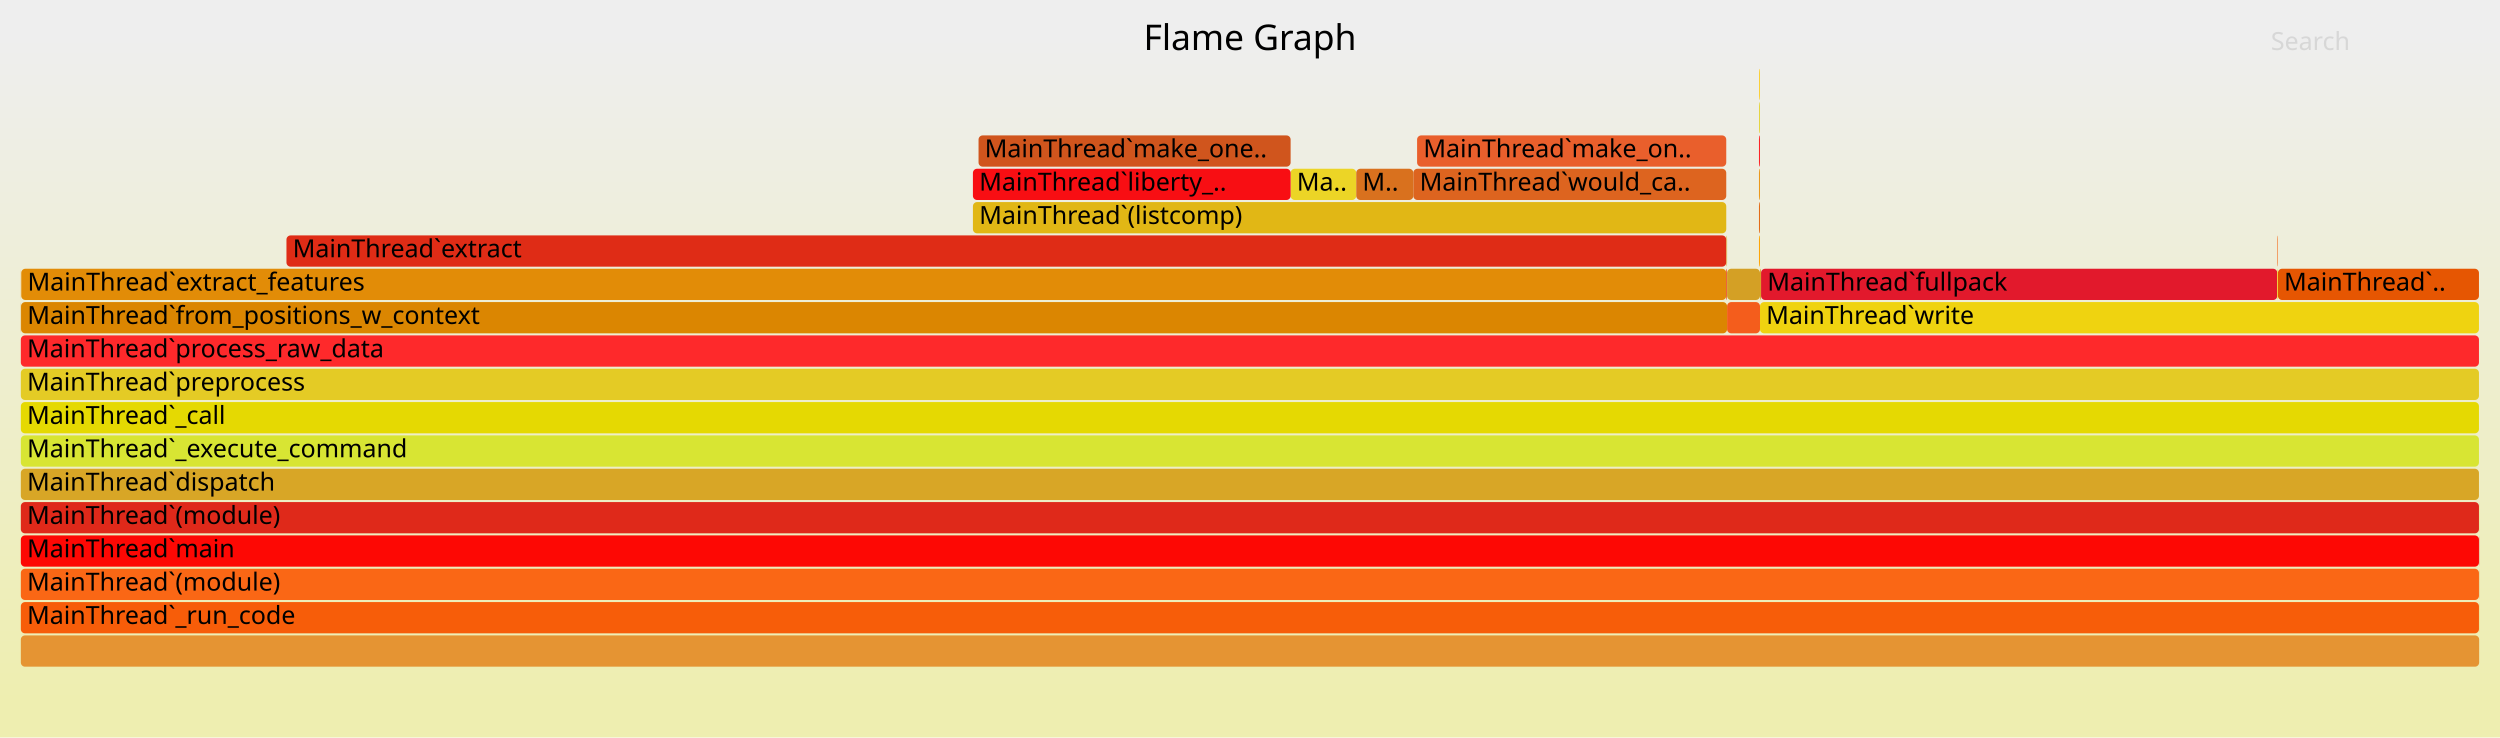
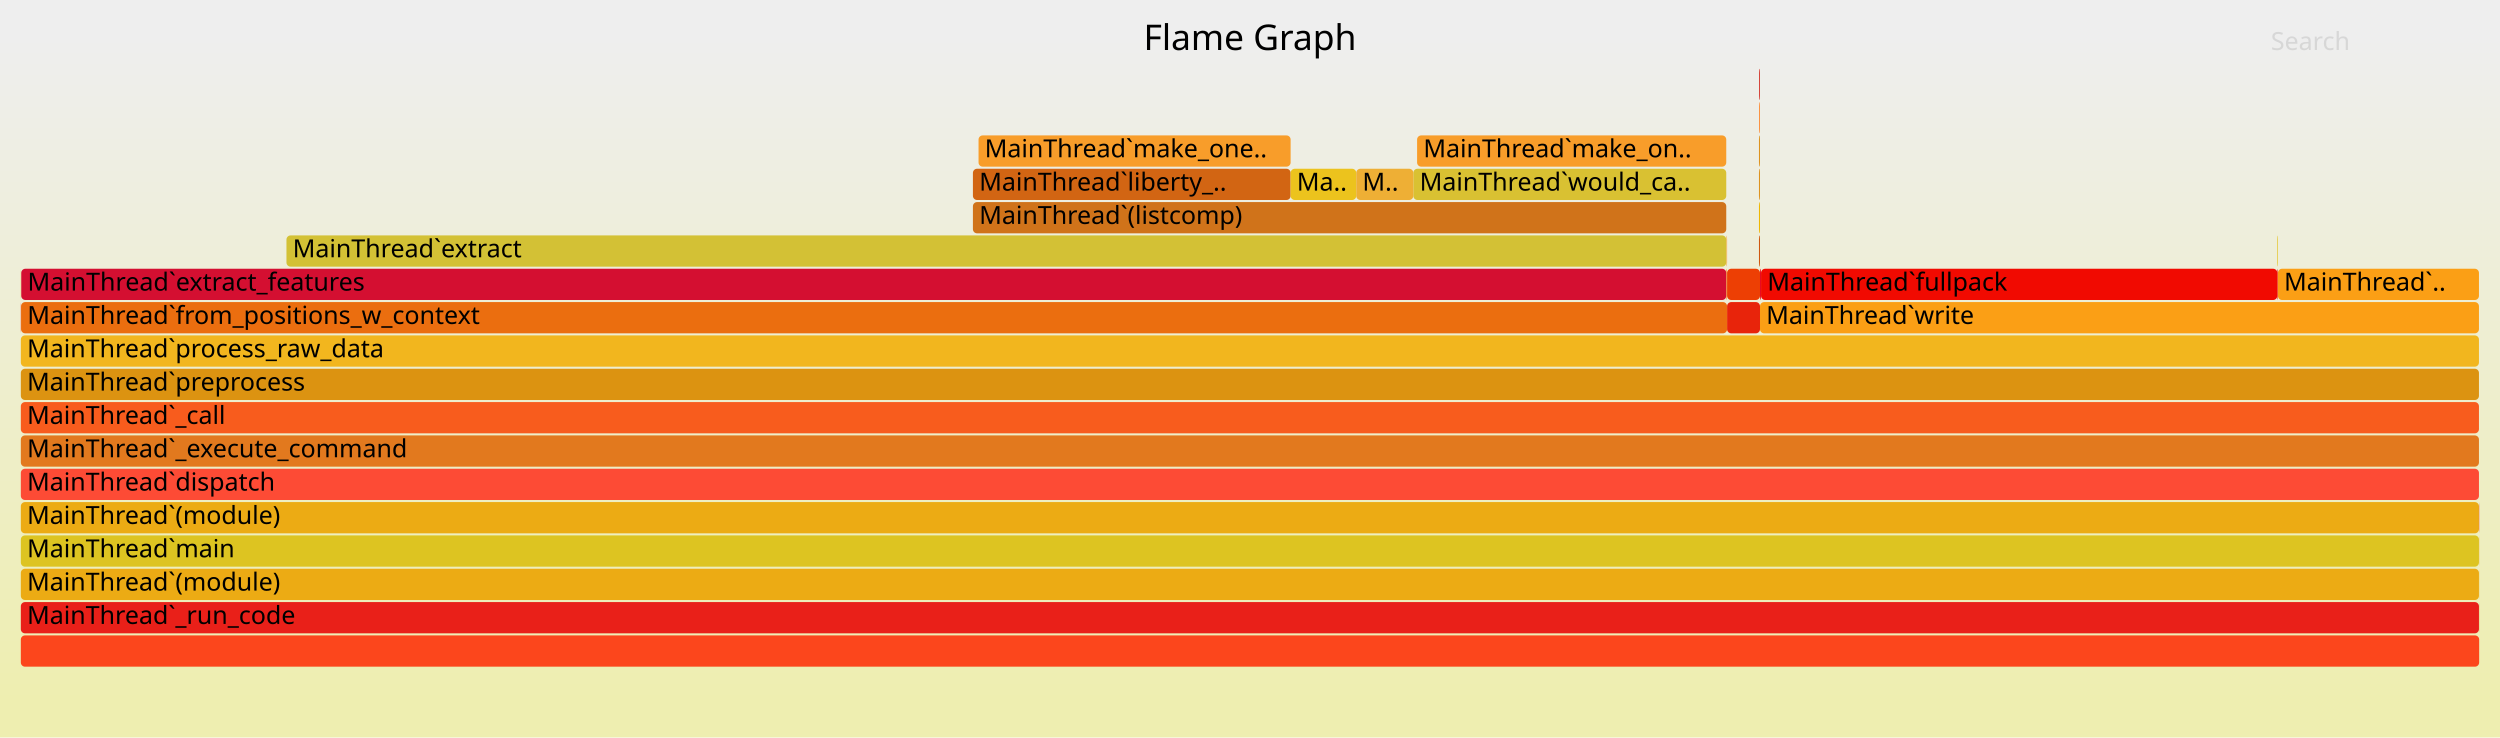
<svg xmlns="http://www.w3.org/2000/svg" version="1.1" width="1200" height="354" viewBox="0 0 1200 354">
  <defs>
    <linearGradient id="background" y1="0" y2="1" x1="0" x2="0">
      <stop stop-color="#eeeeee" offset="5%" />
      <stop stop-color="#eeeeb0" offset="95%" />
    </linearGradient>
  </defs>
  <style type="text/css">
	.func_g:hover { stroke:black; stroke-width:0.5; cursor:pointer; }
</style>
  <rect x="0.0" y="0" width="1200.0" height="354.0" fill="url(#background)" />
  <text text-anchor="middle" x="600.00" y="24" font-size="17" font-family="Verdana" fill="rgb(0,0,0)">Flame Graph</text>
  <text text-anchor="" x="10.00" y="337" font-size="12" font-family="Verdana" fill="rgb(0,0,0)" id="details"> </text>
  <text text-anchor="" x="10.00" y="24" font-size="12" font-family="Verdana" fill="rgb(0,0,0)" id="unzoom" style="opacity:0.0;cursor:pointer">Reset Zoom</text>
  <text text-anchor="" x="1090.00" y="24" font-size="12" font-family="Verdana" fill="rgb(0,0,0)" id="search" style="opacity:0.1;cursor:pointer">Search</text>
  <text text-anchor="" x="1090.00" y="337" font-size="12" font-family="Verdana" fill="rgb(0,0,0)" id="matched"> </text>
  <g class="func_g">
-     <rect x="844.3" y="113" width="0.5" height="15.0" fill="rgb(254,165,6)" rx="2" ry="2" />
+     <rect x="828.6" y="129" width="0.4" height="15.0" fill="rgb(248,157,42)" rx="2" ry="2" />
+     <text text-anchor="" x="831.57" y="139.5" font-size="12" font-family="Verdana" fill="rgb(0,0,0)" />
+   </g>
+   <g class="func_g">
+     <rect x="10.0" y="273" width="1179.9" height="15.0" fill="rgb(236,171,20)" rx="2" ry="2" />
+     <text text-anchor="" x="13.00" y="283.5" font-size="12" font-family="Verdana" fill="rgb(0,0,0)">MainThread`(module)</text>
+   </g>
+   <g class="func_g">
+     <rect x="844.4" y="49" width="0.4" height="15.0" fill="rgb(254,129,34)" rx="2" ry="2" />
+     <text text-anchor="" x="847.36" y="59.5" font-size="12" font-family="Verdana" fill="rgb(0,0,0)" />
+   </g>
+   <g class="func_g">
+     <rect x="1189.9" y="289" width="0.1" height="15.0" fill="rgb(220,147,17)" rx="2" ry="2" />
+     <text text-anchor="" x="1192.89" y="299.5" font-size="12" font-family="Verdana" fill="rgb(0,0,0)" />
+   </g>
+   <g class="func_g">
+     <rect x="467.0" y="81" width="152.5" height="15.0" fill="rgb(210,101,19)" rx="2" ry="2" />
+     <text text-anchor="" x="470.03" y="91.5" font-size="12" font-family="Verdana" fill="rgb(0,0,0)">MainThread`liberty_..</text>
+   </g>
+   <g class="func_g">
+     <rect x="10.0" y="257" width="1179.9" height="15.0" fill="rgb(221,196,33)" rx="2" ry="2" />
+     <text text-anchor="" x="13.00" y="267.5" font-size="12" font-family="Verdana" fill="rgb(0,0,0)">MainThread`main</text>
+   </g>
+   <g class="func_g">
+     <rect x="10.0" y="177" width="1179.9" height="15.0" fill="rgb(220,147,17)" rx="2" ry="2" />
+     <text text-anchor="" x="13.00" y="187.5" font-size="12" font-family="Verdana" fill="rgb(0,0,0)">MainThread`preprocess</text>
+   </g>
+   <g class="func_g">
+     <rect x="10.0" y="161" width="1179.9" height="15.0" fill="rgb(242,182,30)" rx="2" ry="2" />
+     <text text-anchor="" x="13.00" y="171.5" font-size="12" font-family="Verdana" fill="rgb(0,0,0)">MainThread`process_raw_data</text>
+   </g>
+   <g class="func_g">
+     <rect x="829.0" y="145" width="15.8" height="15.0" fill="rgb(232,36,11)" rx="2" ry="2" />
+     <text text-anchor="" x="831.99" y="155.5" font-size="12" font-family="Verdana" fill="rgb(0,0,0)" />
+   </g>
+   <g class="func_g">
+     <rect x="680.2" y="65" width="148.4" height="15.0" fill="rgb(248,157,42)" rx="2" ry="2" />
+     <text text-anchor="" x="683.22" y="75.5" font-size="12" font-family="Verdana" fill="rgb(0,0,0)">MainThread`make_on..</text>
+   </g>
+   <g class="func_g">
+     <rect x="10.0" y="289" width="1179.9" height="15.0" fill="rgb(233,32,25)" rx="2" ry="2" />
+     <text text-anchor="" x="13.00" y="299.5" font-size="12" font-family="Verdana" fill="rgb(0,0,0)">MainThread`_run_code</text>
+   </g>
+   <g class="func_g">
+     <rect x="10.0" y="145" width="0.1" height="15.0" fill="rgb(236,35,37)" rx="2" ry="2" />
+     <text text-anchor="" x="13.00" y="155.5" font-size="12" font-family="Verdana" fill="rgb(0,0,0)" />
+   </g>
+   <g class="func_g">
+     <rect x="10.0" y="129" width="0.1" height="15.0" fill="rgb(236,204,6)" rx="2" ry="2" />
+     <text text-anchor="" x="13.00" y="139.5" font-size="12" font-family="Verdana" fill="rgb(0,0,0)" />
+   </g>
+   <g class="func_g">
+     <rect x="10.0" y="241" width="1179.9" height="15.0" fill="rgb(236,171,20)" rx="2" ry="2" />
+     <text text-anchor="" x="13.00" y="251.5" font-size="12" font-family="Verdana" fill="rgb(0,0,0)">MainThread`(module)</text>
+   </g>
+   <g class="func_g">
+     <rect x="844.8" y="129" width="0.5" height="15.0" fill="rgb(232,10,33)" rx="2" ry="2" />
+     <text text-anchor="" x="847.78" y="139.5" font-size="12" font-family="Verdana" fill="rgb(0,0,0)" />
+   </g>
+   <g class="func_g">
+     <rect x="678.4" y="81" width="150.2" height="15.0" fill="rgb(217,193,50)" rx="2" ry="2" />
+     <text text-anchor="" x="681.44" y="91.5" font-size="12" font-family="Verdana" fill="rgb(0,0,0)">MainThread`would_ca..</text>
+   </g>
+   <g class="func_g">
+     <rect x="10.0" y="193" width="1179.9" height="15.0" fill="rgb(248,92,29)" rx="2" ry="2" />
+     <text text-anchor="" x="13.00" y="203.5" font-size="12" font-family="Verdana" fill="rgb(0,0,0)">MainThread`_call</text>
+   </g>
+   <g class="func_g">
+     <rect x="844.3" y="97" width="0.5" height="15.0" fill="rgb(239,183,3)" rx="2" ry="2" />
+     <text text-anchor="" x="847.25" y="107.5" font-size="12" font-family="Verdana" fill="rgb(0,0,0)" />
+   </g>
+   <g class="func_g">
+     <rect x="828.7" y="113" width="0.3" height="15.0" fill="rgb(249,162,52)" rx="2" ry="2" />
+     <text text-anchor="" x="831.67" y="123.5" font-size="12" font-family="Verdana" fill="rgb(0,0,0)" />
+   </g>
+   <g class="func_g">
+     <rect x="10.1" y="145" width="818.9" height="15.0" fill="rgb(235,110,15)" rx="2" ry="2" />
+     <text text-anchor="" x="13.11" y="155.5" font-size="12" font-family="Verdana" fill="rgb(0,0,0)">MainThread`from_positions_w_context</text>
+   </g>
+   <g class="func_g">
+     <rect x="844.3" y="113" width="0.5" height="15.0" fill="rgb(206,87,14)" rx="2" ry="2" />
    <text text-anchor="" x="847.25" y="123.5" font-size="12" font-family="Verdana" fill="rgb(0,0,0)" />
  </g>
  <g class="func_g">
-     <rect x="10.0" y="257" width="1179.9" height="15.0" fill="rgb(253,8,4)" rx="2" ry="2" />
-     <text text-anchor="" x="13.00" y="267.5" font-size="12" font-family="Verdana" fill="rgb(0,0,0)">MainThread`main</text>
+     <rect x="469.7" y="65" width="149.8" height="15.0" fill="rgb(248,157,42)" rx="2" ry="2" />
+     <text text-anchor="" x="472.66" y="75.5" font-size="12" font-family="Verdana" fill="rgb(0,0,0)">MainThread`make_one..</text>
  </g>
  <g class="func_g">
-     <rect x="10.0" y="305" width="1180.0" height="15.0" fill="rgb(229,148,51)" rx="2" ry="2" />
+     <rect x="10.0" y="209" width="1179.9" height="15.0" fill="rgb(226,121,30)" rx="2" ry="2" />
+     <text text-anchor="" x="13.00" y="219.5" font-size="12" font-family="Verdana" fill="rgb(0,0,0)">MainThread`_execute_command</text>
+   </g>
+   <g class="func_g">
+     <rect x="844.3" y="81" width="0.5" height="15.0" fill="rgb(221,147,31)" rx="2" ry="2" />
+     <text text-anchor="" x="847.25" y="91.5" font-size="12" font-family="Verdana" fill="rgb(0,0,0)" />
+   </g>
+   <g class="func_g">
+     <rect x="1189.9" y="257" width="0.1" height="15.0" fill="rgb(251,159,21)" rx="2" ry="2" />
+     <text text-anchor="" x="1192.89" y="267.5" font-size="12" font-family="Verdana" fill="rgb(0,0,0)" />
+   </g>
+   <g class="func_g">
+     <rect x="10.0" y="225" width="1179.9" height="15.0" fill="rgb(253,75,53)" rx="2" ry="2" />
+     <text text-anchor="" x="13.00" y="235.5" font-size="12" font-family="Verdana" fill="rgb(0,0,0)">MainThread`dispatch</text>
+   </g>
+   <g class="func_g">
+     <rect x="844.4" y="33" width="0.4" height="15.0" fill="rgb(208,36,24)" rx="2" ry="2" />
+     <text text-anchor="" x="847.36" y="43.5" font-size="12" font-family="Verdana" fill="rgb(0,0,0)" />
+   </g>
+   <g class="func_g">
+     <rect x="1189.9" y="241" width="0.1" height="15.0" fill="rgb(232,10,33)" rx="2" ry="2" />
+     <text text-anchor="" x="1192.89" y="251.5" font-size="12" font-family="Verdana" fill="rgb(0,0,0)" />
+   </g>
+   <g class="func_g">
+     <rect x="1093.1" y="129" width="0.3" height="15.0" fill="rgb(240,19,1)" rx="2" ry="2" />
+     <text text-anchor="" x="1096.14" y="139.5" font-size="12" font-family="Verdana" fill="rgb(0,0,0)" />
+   </g>
+   <g class="func_g">
+     <rect x="137.5" y="113" width="691.1" height="15.0" fill="rgb(211,193,53)" rx="2" ry="2" />
+     <text text-anchor="" x="140.50" y="123.5" font-size="12" font-family="Verdana" fill="rgb(0,0,0)">MainThread`extract</text>
+   </g>
+   <g class="func_g">
+     <rect x="10.0" y="305" width="1180.0" height="15.0" fill="rgb(252,70,28)" rx="2" ry="2" />
    <text text-anchor="" x="13.00" y="315.5" font-size="12" font-family="Verdana" fill="rgb(0,0,0)" />
  </g>
  <g class="func_g">
-     <rect x="1189.9" y="257" width="0.1" height="15.0" fill="rgb(216,16,30)" rx="2" ry="2" />
-     <text text-anchor="" x="1192.89" y="267.5" font-size="12" font-family="Verdana" fill="rgb(0,0,0)" />
-   </g>
-   <g class="func_g">
-     <rect x="845.3" y="129" width="247.8" height="15.0" fill="rgb(226,25,44)" rx="2" ry="2" />
+     <rect x="845.3" y="129" width="247.8" height="15.0" fill="rgb(241,10,1)" rx="2" ry="2" />
    <text text-anchor="" x="848.31" y="139.5" font-size="12" font-family="Verdana" fill="rgb(0,0,0)">MainThread`fullpack</text>
  </g>
  <g class="func_g">
-     <rect x="1093.4" y="129" width="96.5" height="15.0" fill="rgb(230,86,2)" rx="2" ry="2" />
+     <rect x="844.3" y="65" width="0.5" height="15.0" fill="rgb(221,147,31)" rx="2" ry="2" />
+     <text text-anchor="" x="847.25" y="75.5" font-size="12" font-family="Verdana" fill="rgb(0,0,0)" />
+   </g>
+   <g class="func_g">
+     <rect x="829.0" y="129" width="15.8" height="15.0" fill="rgb(237,63,4)" rx="2" ry="2" />
+     <text text-anchor="" x="831.99" y="139.5" font-size="12" font-family="Verdana" fill="rgb(0,0,0)" />
+   </g>
+   <g class="func_g">
+     <rect x="844.8" y="145" width="345.1" height="15.0" fill="rgb(251,159,21)" rx="2" ry="2" />
+     <text text-anchor="" x="847.78" y="155.5" font-size="12" font-family="Verdana" fill="rgb(0,0,0)">MainThread`write</text>
+   </g>
+   <g class="func_g">
+     <rect x="1093.4" y="129" width="96.5" height="15.0" fill="rgb(251,159,21)" rx="2" ry="2" />
    <text text-anchor="" x="1096.35" y="139.5" font-size="12" font-family="Verdana" fill="rgb(0,0,0)">MainThread`..</text>
  </g>
  <g class="func_g">
-     <rect x="10.0" y="273" width="1179.9" height="15.0" fill="rgb(250,103,21)" rx="2" ry="2" />
-     <text text-anchor="" x="13.00" y="283.5" font-size="12" font-family="Verdana" fill="rgb(0,0,0)">MainThread`(module)</text>
+     <rect x="467.0" y="97" width="361.6" height="15.0" fill="rgb(208,115,26)" rx="2" ry="2" />
+     <text text-anchor="" x="470.03" y="107.5" font-size="12" font-family="Verdana" fill="rgb(0,0,0)">MainThread`(listcomp)</text>
  </g>
  <g class="func_g">
-     <rect x="137.5" y="113" width="691.1" height="15.0" fill="rgb(223,44,22)" rx="2" ry="2" />
-     <text text-anchor="" x="140.50" y="123.5" font-size="12" font-family="Verdana" fill="rgb(0,0,0)">MainThread`extract</text>
+     <rect x="619.5" y="81" width="31.5" height="15.0" fill="rgb(236,195,29)" rx="2" ry="2" />
+     <text text-anchor="" x="622.48" y="91.5" font-size="12" font-family="Verdana" fill="rgb(0,0,0)">Ma..</text>
  </g>
  <g class="func_g">
-     <rect x="10.0" y="209" width="1179.9" height="15.0" fill="rgb(216,229,51)" rx="2" ry="2" />
-     <text text-anchor="" x="13.00" y="219.5" font-size="12" font-family="Verdana" fill="rgb(0,0,0)">MainThread`_execute_command</text>
+     <rect x="651.0" y="81" width="27.4" height="15.0" fill="rgb(238,175,53)" rx="2" ry="2" />
+     <text text-anchor="" x="653.96" y="91.5" font-size="12" font-family="Verdana" fill="rgb(0,0,0)">M..</text>
  </g>
  <g class="func_g">
-     <rect x="1093.1" y="129" width="0.3" height="15.0" fill="rgb(247,229,9)" rx="2" ry="2" />
-     <text text-anchor="" x="1096.14" y="139.5" font-size="12" font-family="Verdana" fill="rgb(0,0,0)" />
+     <rect x="1093.1" y="113" width="0.3" height="15.0" fill="rgb(226,191,20)" rx="2" ry="2" />
+     <text text-anchor="" x="1096.14" y="123.5" font-size="12" font-family="Verdana" fill="rgb(0,0,0)" />
  </g>
  <g class="func_g">
-     <rect x="1189.9" y="273" width="0.1" height="15.0" fill="rgb(212,126,15)" rx="2" ry="2" />
+     <rect x="1189.9" y="273" width="0.1" height="15.0" fill="rgb(242,182,30)" rx="2" ry="2" />
    <text text-anchor="" x="1192.89" y="283.5" font-size="12" font-family="Verdana" fill="rgb(0,0,0)" />
  </g>
  <g class="func_g">
-     <rect x="829.0" y="145" width="15.8" height="15.0" fill="rgb(244,93,28)" rx="2" ry="2" />
-     <text text-anchor="" x="831.99" y="155.5" font-size="12" font-family="Verdana" fill="rgb(0,0,0)" />
-   </g>
-   <g class="func_g">
-     <rect x="10.2" y="129" width="818.4" height="15.0" fill="rgb(226,140,7)" rx="2" ry="2" />
+     <rect x="10.2" y="129" width="818.4" height="15.0" fill="rgb(212,15,49)" rx="2" ry="2" />
    <text text-anchor="" x="13.21" y="139.5" font-size="12" font-family="Verdana" fill="rgb(0,0,0)">MainThread`extract_features</text>
  </g>
-   <g class="func_g">
-     <rect x="828.7" y="113" width="0.3" height="15.0" fill="rgb(220,165,50)" rx="2" ry="2" />
-     <text text-anchor="" x="831.67" y="123.5" font-size="12" font-family="Verdana" fill="rgb(0,0,0)" />
-   </g>
-   <g class="func_g">
-     <rect x="828.6" y="129" width="0.4" height="15.0" fill="rgb(235,63,28)" rx="2" ry="2" />
-     <text text-anchor="" x="831.57" y="139.5" font-size="12" font-family="Verdana" fill="rgb(0,0,0)" />
-   </g>
-   <g class="func_g">
-     <rect x="1189.9" y="241" width="0.1" height="15.0" fill="rgb(214,223,37)" rx="2" ry="2" />
-     <text text-anchor="" x="1192.89" y="251.5" font-size="12" font-family="Verdana" fill="rgb(0,0,0)" />
-   </g>
-   <g class="func_g">
-     <rect x="1189.9" y="289" width="0.1" height="15.0" fill="rgb(235,192,5)" rx="2" ry="2" />
-     <text text-anchor="" x="1192.89" y="299.5" font-size="12" font-family="Verdana" fill="rgb(0,0,0)" />
-   </g>
-   <g class="func_g">
-     <rect x="844.8" y="129" width="0.5" height="15.0" fill="rgb(218,160,41)" rx="2" ry="2" />
-     <text text-anchor="" x="847.78" y="139.5" font-size="12" font-family="Verdana" fill="rgb(0,0,0)" />
-   </g>
-   <g class="func_g">
-     <rect x="10.0" y="289" width="1179.9" height="15.0" fill="rgb(247,93,9)" rx="2" ry="2" />
-     <text text-anchor="" x="13.00" y="299.5" font-size="12" font-family="Verdana" fill="rgb(0,0,0)">MainThread`_run_code</text>
-   </g>
-   <g class="func_g">
-     <rect x="10.0" y="225" width="1179.9" height="15.0" fill="rgb(216,166,38)" rx="2" ry="2" />
-     <text text-anchor="" x="13.00" y="235.5" font-size="12" font-family="Verdana" fill="rgb(0,0,0)">MainThread`dispatch</text>
-   </g>
-   <g class="func_g">
-     <rect x="1093.1" y="113" width="0.3" height="15.0" fill="rgb(243,112,36)" rx="2" ry="2" />
-     <text text-anchor="" x="1096.14" y="123.5" font-size="12" font-family="Verdana" fill="rgb(0,0,0)" />
-   </g>
-   <g class="func_g">
-     <rect x="619.5" y="81" width="31.5" height="15.0" fill="rgb(236,213,38)" rx="2" ry="2" />
-     <text text-anchor="" x="622.48" y="91.5" font-size="12" font-family="Verdana" fill="rgb(0,0,0)">Ma..</text>
-   </g>
-   <g class="func_g">
-     <rect x="678.4" y="81" width="150.2" height="15.0" fill="rgb(221,100,31)" rx="2" ry="2" />
-     <text text-anchor="" x="681.44" y="91.5" font-size="12" font-family="Verdana" fill="rgb(0,0,0)">MainThread`would_ca..</text>
-   </g>
-   <g class="func_g">
-     <rect x="844.3" y="97" width="0.5" height="15.0" fill="rgb(227,108,23)" rx="2" ry="2" />
-     <text text-anchor="" x="847.25" y="107.5" font-size="12" font-family="Verdana" fill="rgb(0,0,0)" />
-   </g>
-   <g class="func_g">
-     <rect x="10.0" y="193" width="1179.9" height="15.0" fill="rgb(229,217,2)" rx="2" ry="2" />
-     <text text-anchor="" x="13.00" y="203.5" font-size="12" font-family="Verdana" fill="rgb(0,0,0)">MainThread`_call</text>
-   </g>
-   <g class="func_g">
-     <rect x="10.0" y="161" width="1179.9" height="15.0" fill="rgb(254,41,43)" rx="2" ry="2" />
-     <text text-anchor="" x="13.00" y="171.5" font-size="12" font-family="Verdana" fill="rgb(0,0,0)">MainThread`process_raw_data</text>
-   </g>
-   <g class="func_g">
-     <rect x="10.0" y="129" width="0.1" height="15.0" fill="rgb(245,169,49)" rx="2" ry="2" />
-     <text text-anchor="" x="13.00" y="139.5" font-size="12" font-family="Verdana" fill="rgb(0,0,0)" />
-   </g>
-   <g class="func_g">
-     <rect x="651.0" y="81" width="27.4" height="15.0" fill="rgb(217,113,30)" rx="2" ry="2" />
-     <text text-anchor="" x="653.96" y="91.5" font-size="12" font-family="Verdana" fill="rgb(0,0,0)">M..</text>
-   </g>
-   <g class="func_g">
-     <rect x="680.2" y="65" width="148.4" height="15.0" fill="rgb(233,95,44)" rx="2" ry="2" />
-     <text text-anchor="" x="683.22" y="75.5" font-size="12" font-family="Verdana" fill="rgb(0,0,0)">MainThread`make_on..</text>
-   </g>
-   <g class="func_g">
-     <rect x="829.0" y="129" width="15.8" height="15.0" fill="rgb(212,160,37)" rx="2" ry="2" />
-     <text text-anchor="" x="831.99" y="139.5" font-size="12" font-family="Verdana" fill="rgb(0,0,0)" />
-   </g>
-   <g class="func_g">
-     <rect x="844.4" y="33" width="0.4" height="15.0" fill="rgb(253,202,21)" rx="2" ry="2" />
-     <text text-anchor="" x="847.36" y="43.5" font-size="12" font-family="Verdana" fill="rgb(0,0,0)" />
-   </g>
-   <g class="func_g">
-     <rect x="467.0" y="97" width="361.6" height="15.0" fill="rgb(225,183,21)" rx="2" ry="2" />
-     <text text-anchor="" x="470.03" y="107.5" font-size="12" font-family="Verdana" fill="rgb(0,0,0)">MainThread`(listcomp)</text>
-   </g>
-   <g class="func_g">
-     <rect x="469.7" y="65" width="149.8" height="15.0" fill="rgb(208,85,29)" rx="2" ry="2" />
-     <text text-anchor="" x="472.66" y="75.5" font-size="12" font-family="Verdana" fill="rgb(0,0,0)">MainThread`make_one..</text>
-   </g>
-   <g class="func_g">
-     <rect x="10.0" y="241" width="1179.9" height="15.0" fill="rgb(223,41,26)" rx="2" ry="2" />
-     <text text-anchor="" x="13.00" y="251.5" font-size="12" font-family="Verdana" fill="rgb(0,0,0)">MainThread`(module)</text>
-   </g>
-   <g class="func_g">
-     <rect x="844.4" y="49" width="0.4" height="15.0" fill="rgb(227,208,33)" rx="2" ry="2" />
-     <text text-anchor="" x="847.36" y="59.5" font-size="12" font-family="Verdana" fill="rgb(0,0,0)" />
-   </g>
-   <g class="func_g">
-     <rect x="467.0" y="81" width="152.5" height="15.0" fill="rgb(248,14,19)" rx="2" ry="2" />
-     <text text-anchor="" x="470.03" y="91.5" font-size="12" font-family="Verdana" fill="rgb(0,0,0)">MainThread`liberty_..</text>
-   </g>
-   <g class="func_g">
-     <rect x="10.1" y="145" width="818.9" height="15.0" fill="rgb(219,134,1)" rx="2" ry="2" />
-     <text text-anchor="" x="13.11" y="155.5" font-size="12" font-family="Verdana" fill="rgb(0,0,0)">MainThread`from_positions_w_context</text>
-   </g>
-   <g class="func_g">
-     <rect x="844.3" y="81" width="0.5" height="15.0" fill="rgb(235,152,28)" rx="2" ry="2" />
-     <text text-anchor="" x="847.25" y="91.5" font-size="12" font-family="Verdana" fill="rgb(0,0,0)" />
-   </g>
-   <g class="func_g">
-     <rect x="10.0" y="145" width="0.1" height="15.0" fill="rgb(219,134,11)" rx="2" ry="2" />
-     <text text-anchor="" x="13.00" y="155.5" font-size="12" font-family="Verdana" fill="rgb(0,0,0)" />
-   </g>
-   <g class="func_g">
-     <rect x="844.3" y="65" width="0.5" height="15.0" fill="rgb(252,36,38)" rx="2" ry="2" />
-     <text text-anchor="" x="847.25" y="75.5" font-size="12" font-family="Verdana" fill="rgb(0,0,0)" />
-   </g>
-   <g class="func_g">
-     <rect x="10.0" y="177" width="1179.9" height="15.0" fill="rgb(228,203,37)" rx="2" ry="2" />
-     <text text-anchor="" x="13.00" y="187.5" font-size="12" font-family="Verdana" fill="rgb(0,0,0)">MainThread`preprocess</text>
-   </g>
-   <g class="func_g">
-     <rect x="844.8" y="145" width="345.1" height="15.0" fill="rgb(239,211,16)" rx="2" ry="2" />
-     <text text-anchor="" x="847.78" y="155.5" font-size="12" font-family="Verdana" fill="rgb(0,0,0)">MainThread`write</text>
-   </g>
</svg>
